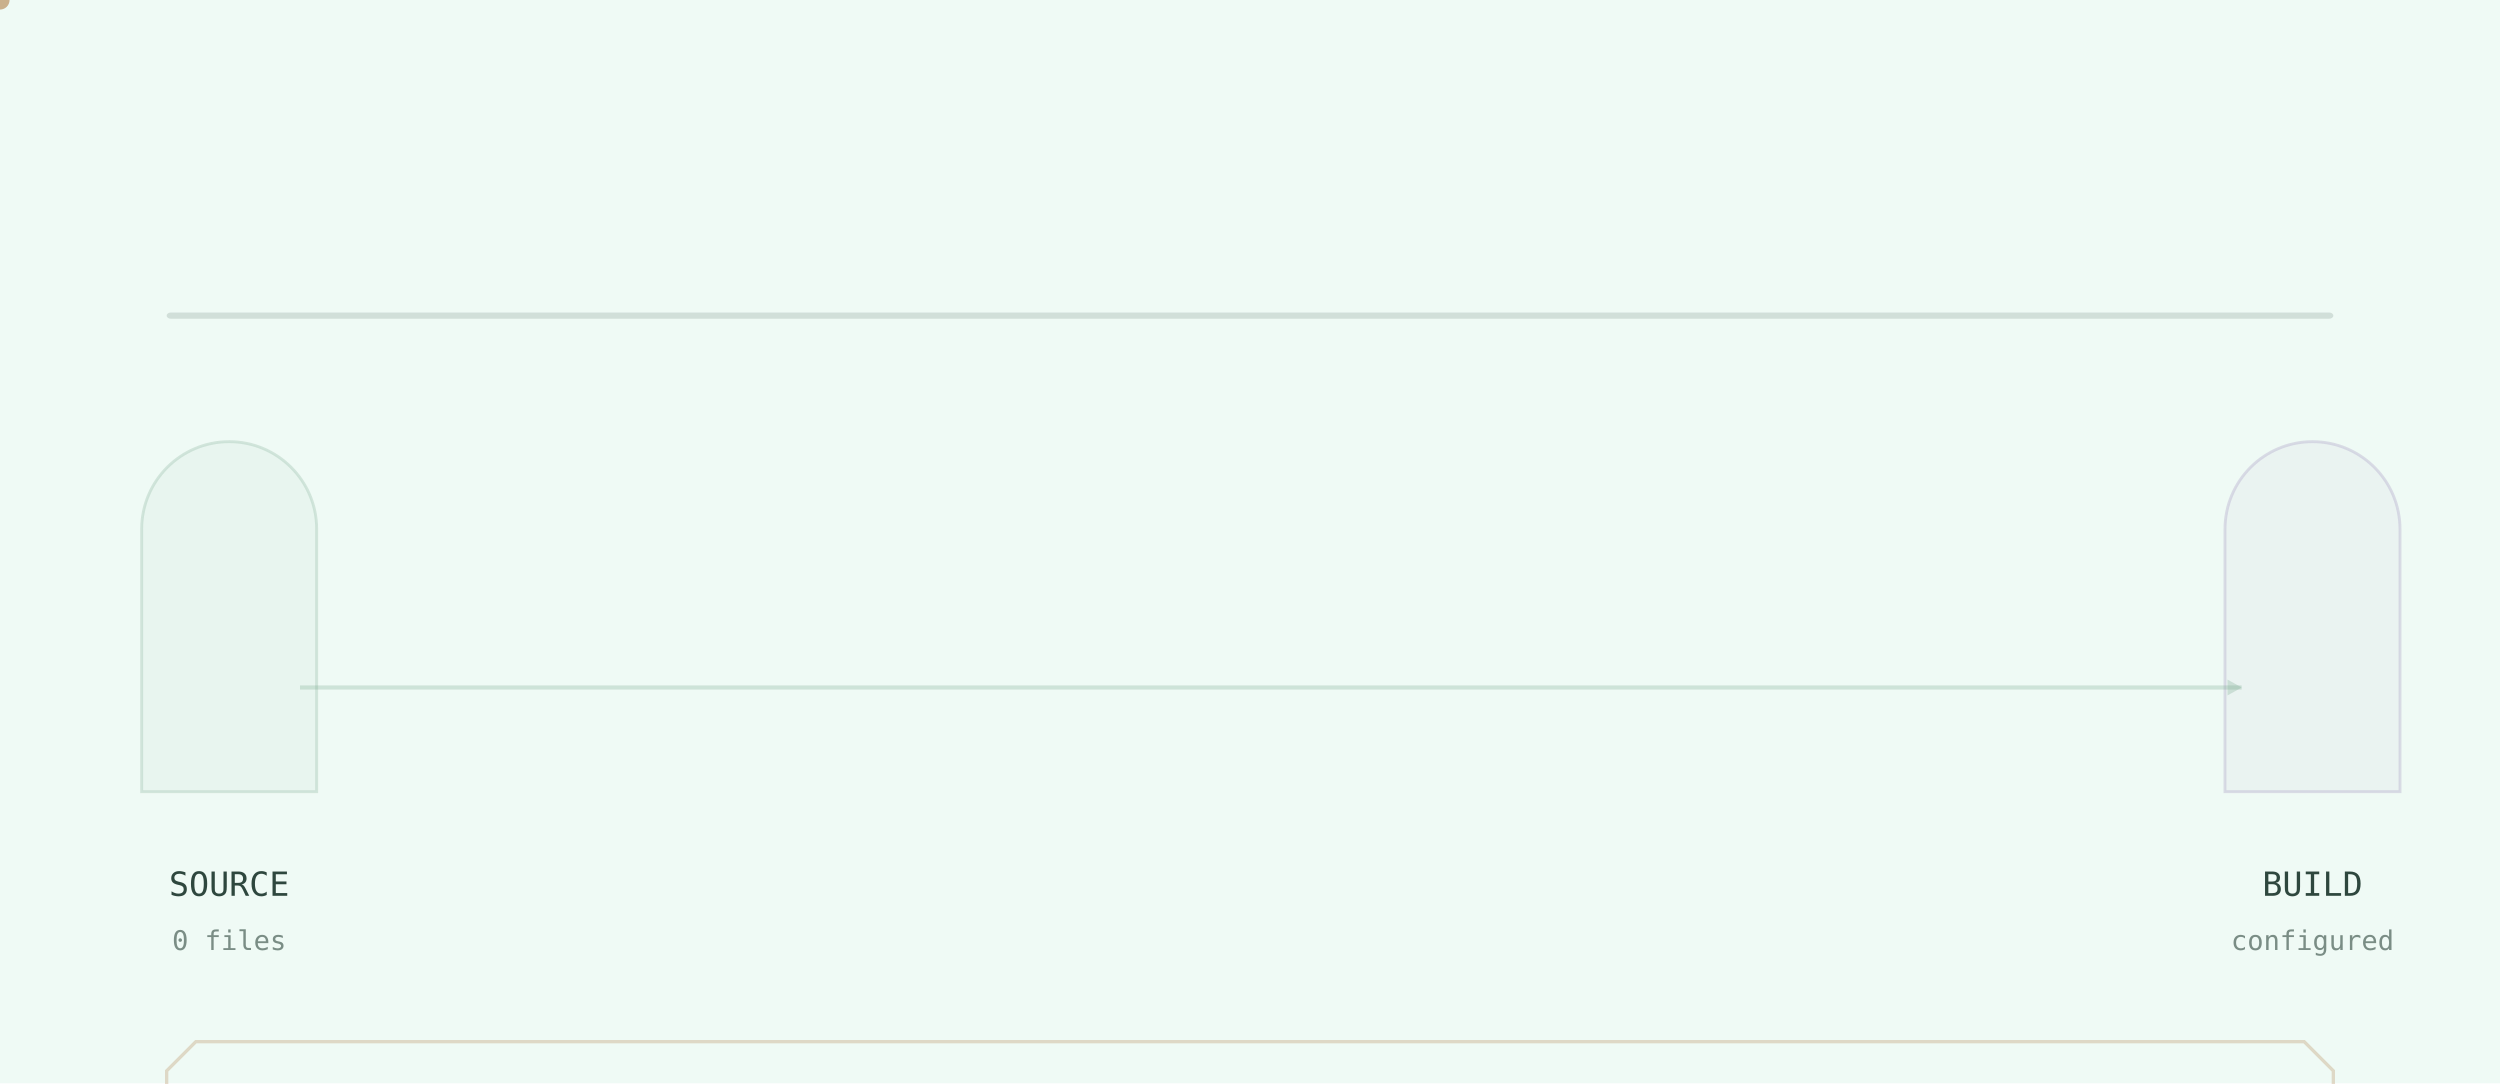
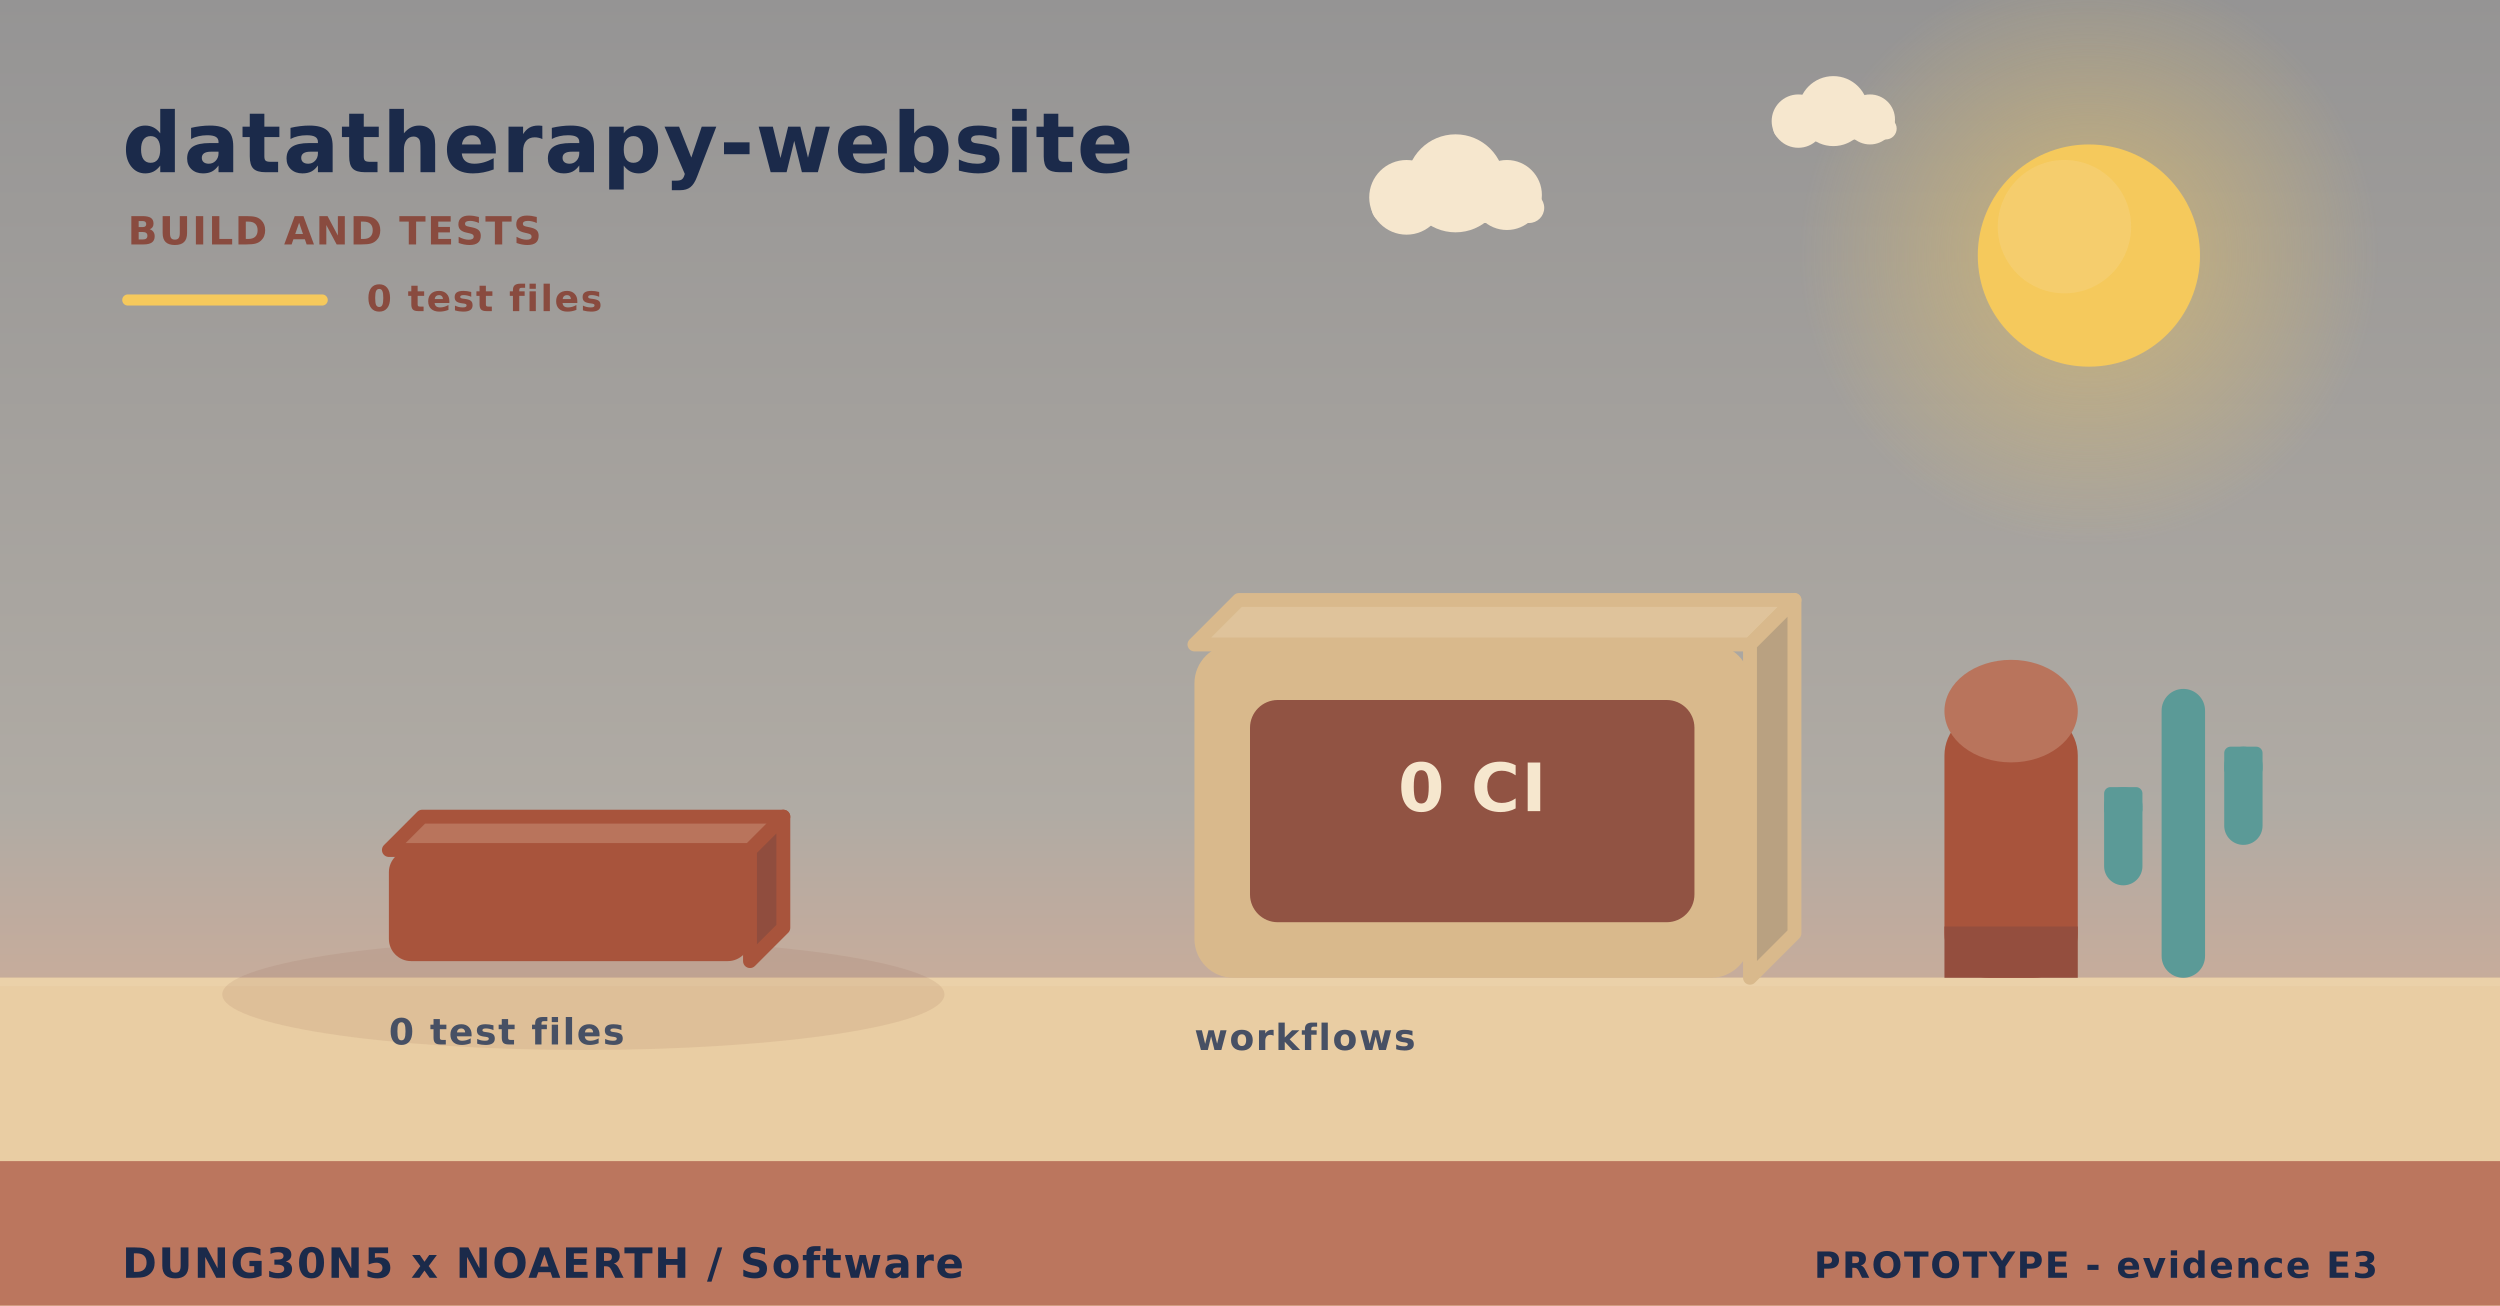
- <svg xmlns="http://www.w3.org/2000/svg" viewBox="0 0 1200 520" width="1200" height="520" role="img" aria-label="datatherapy-website build evidence">
-   <rect width="1200" height="520" fill="#effaf5" />
-   <defs>
-     <linearGradient id="gb" x1="0" y1="0" x2="1" y2="1">
-       <stop offset="0%" stop-color="#74a68b" />
-       <stop offset="100%" stop-color="#907eb3" />
-     </linearGradient>
-   </defs>
-   <rect x="80.00" y="150.00" width="1040.00" height="3.00" rx="2.00" fill="rgba(26,52,43,0.140)" opacity="1.00" />
-   <path d="M68.00,380.00 L68.00,254.00 A42.00,42.00 0 0 1 152.00,254.00 L152.00,380.00 Z" fill="rgba(116,166,139,0.100)" opacity="0.55" stroke="rgba(116,166,139,0.450)" stroke-width="1.4" />
-   <polygon points="-192.26,189.00 -136.83,221.00 -136.83,157.00 -192.26,125.00" fill="#73614b" opacity="0.95" />
-   <polygon points="-247.68,221.00 -192.26,253.00 -192.26,189.00 -247.68,157.00" fill="#70628c" opacity="0.95" />
-   <polygon points="-192.26,125.00 -136.83,157.00 -192.26,189.00 -247.68,157.00" fill="#74a68b" opacity="0.95" />
-   <text x="110" y="430" font-family="ui-monospace,Menlo,monospace" font-size="16" fill="rgba(26,52,43,0.900)" text-anchor="middle">SOURCE</text>
-   <text x="110" y="456" font-family="ui-monospace,Menlo,monospace" font-size="13" fill="rgba(26,52,43,0.550)" text-anchor="middle">0 files</text>
-   <path d="M1068.00,380.00 L1068.00,254.00 A42.00,42.00 0 0 1 1152.00,254.00 L1152.00,380.00 Z" fill="rgba(144,126,179,0.100)" opacity="0.55" stroke="rgba(144,126,179,0.450)" stroke-width="1.4" />
-   <polygon points="673.77,689.00 729.19,721.00 729.19,657.00 673.77,625.00" fill="#73614b" opacity="0.95" />
-   <polygon points="618.34,721.00 673.77,753.00 673.77,689.00 618.34,657.00" fill="#70628c" opacity="0.95" />
-   <polygon points="673.77,625.00 729.19,657.00 673.77,689.00 618.34,657.00" fill="#907eb3" opacity="0.95" />
-   <text x="1110" y="430" font-family="ui-monospace,Menlo,monospace" font-size="16" fill="rgba(26,52,43,0.900)" text-anchor="middle">BUILD</text>
-   <text x="1110" y="456" font-family="ui-monospace,Menlo,monospace" font-size="13" fill="rgba(26,52,43,0.550)" text-anchor="middle">configured</text>
-   <line x1="144.00" y1="330.00" x2="1076.00" y2="330.00" stroke="rgba(116,166,139,0.500)" stroke-width="2.00" opacity="0.55" />
-   <polygon points="1076.00,330.00 1069.20,326.20 1069.20,333.80" fill="rgba(116,166,139,0.500)" opacity="0.55" />
-   <g opacity="0.9">
-     <circle cx="0.00" cy="0.00" r="4.60" fill="#c7a781" opacity="1.00" />
-     <animateTransform attributeName="transform" type="translate" values="144.00,330.00 1076.00,330.00" dur="5.1s" begin="0.0s" repeatCount="indefinite" />
-     <animateTransform attributeName="transform" type="translate" values="1076.00,330.00 144.00,330.00" dur="5.1s" begin="2.55s" repeatCount="indefinite" />
+ <svg xmlns="http://www.w3.org/2000/svg" width="900" height="470" viewBox="0 0 900 470" role="img" aria-label="datatherapy-website - how it is verified">
+   <linearGradient id="skyb" x1="0" y1="0" x2="0" y2="1">
+     <stop offset="0" stop-color="#959494" />
+     <stop offset="0.62" stop-color="#b0aba4" />
+     <stop offset="1" stop-color="#f3ad8a" />
+   </linearGradient>
+   <rect width="900" height="470" fill="url(#skyb)" />
+   <radialGradient id="sunb">
+     <stop offset="0.35" stop-color="#f5c95c" stop-opacity="0.34" />
+     <stop offset="1" stop-color="#f5c95c" stop-opacity="0" />
+   </radialGradient>
+   <circle cx="752" cy="92" r="104" fill="url(#sunb)" />
+   <circle cx="752" cy="92" r="40" fill="#f5c95c" />
+   <circle cx="743.2" cy="81.6" r="24" fill="#f5d27e" opacity="0.5" />
+   <g>
+     <circle cx="524" cy="66" r="17.64" fill="#f6e7ce" />
+     <circle cx="506.36" cy="71.04" r="13.44" fill="#f6e7ce" />
+     <circle cx="542.48" cy="70.2" r="12.6" fill="#f6e7ce" />
+     <rect x="493.76" y="69.36" width="62.16" height="10.92" rx="5.46" fill="#f6e7ce" />
+     <animateTransform attributeName="transform" type="translate" values="0 0;24 0;0 0" dur="36s" begin="0s" repeatCount="indefinite" />
  </g>
-   <path d="M94.00,500.00 H1106.00 L1120.00,514.00 V546.00 L1106.00,560.00 H94.00 L80.00,546.00 V514.00 Z" fill="none" stroke="rgba(199,167,129,0.500)" stroke-width="1.60" opacity="0.80" />
-   <text x="600" y="536" font-family="ui-monospace,Menlo,monospace" font-size="16" fill="rgba(199,167,129,0.950)" text-anchor="middle">no test suite present in this repository — shown as measured, not implied</text>
+   <g>
+     <circle cx="660" cy="40" r="12.6" fill="#f6e7ce" />
+     <circle cx="647.4" cy="43.6" r="9.6" fill="#f6e7ce" />
+     <circle cx="673.2" cy="43" r="9" fill="#f6e7ce" />
+     <rect x="638.4" y="42.4" width="44.4" height="7.8" rx="3.9" fill="#f6e7ce" />
+     <animateTransform attributeName="transform" type="translate" values="0 0;-18 0;0 0" dur="46s" begin="3s" repeatCount="indefinite" />
+   </g>
+   <rect x="0" y="352" width="900" height="118" fill="#e9cda3" />
+   <rect x="0" y="352" width="900" height="3" fill="#ebd1a9" />
+   <text x="44" y="62" font-family="Verdana,DejaVu Sans,sans-serif" font-size="30" font-weight="700" letter-spacing="0.6" fill="#1b2a4a" text-anchor="start">datatherapy-website</text>
+   <text x="46" y="88" font-family="Verdana,DejaVu Sans,sans-serif" font-size="14" font-weight="700" letter-spacing="0.6" fill="#894b3f" text-anchor="start">BUILD AND TESTS</text>
+   <rect x="44" y="106" width="74" height="4" rx="2" fill="#f5c95c" />
+   <text x="132" y="112" font-family="Verdana,DejaVu Sans,sans-serif" font-size="13" font-weight="700" letter-spacing="0.6" fill="#894b3f" text-anchor="start">0 test files</text>
+   <ellipse cx="210" cy="358" rx="130" ry="20" fill="rgba(138,90,68,0.11)" />
+   <g>
+     <path d="M140,306 L270,306 L282,294 L152,294 Z" fill="#b9745c" stroke="#a8543c" stroke-width="5" stroke-linejoin="round" />
+     <path d="M270,306 L282,294 L282,334 L270,346 Z" fill="#904d3e" stroke="#a8543c" stroke-width="5" stroke-linejoin="round" />
+     <rect x="140" y="306" width="130" height="40" rx="8" fill="#a8543c" />
+     <animateTransform attributeName="transform" type="translate" values="0 10;0 0" dur="0.8s" begin="0.5s" fill="freeze" />
+   </g>
+   <text x="140" y="376" font-family="Verdana,DejaVu Sans,sans-serif" font-size="13" font-weight="700" letter-spacing="0.6" fill="#475064" text-anchor="start">0 test files</text>
+   <path d="M430,232 L630,232 L646,216 L446,216 Z" fill="#dfc39b" stroke="#d9b98c" stroke-width="5" stroke-linejoin="round" />
+   <path d="M630,232 L646,216 L646,336 L630,352 Z" fill="#b9a181" stroke="#d9b98c" stroke-width="5" stroke-linejoin="round" />
+   <rect x="430" y="232" width="200" height="120" rx="14" fill="#d9b98c" />
+   <rect x="450" y="252" width="160" height="80" rx="10" fill="#8c4c3f" opacity="0.94" />
+   <text x="530" y="292" font-family="Verdana,DejaVu Sans,sans-serif" font-size="24" font-weight="700" letter-spacing="0.6" fill="#f6e7ce" text-anchor="middle">0 CI</text>
+   <text x="430" y="378" font-family="Verdana,DejaVu Sans,sans-serif" font-size="13" font-weight="700" letter-spacing="0.6" fill="#475064" text-anchor="start">workflows</text>
+   <rect x="700" y="256" width="48" height="96" rx="16" fill="#a8543c" />
+   <ellipse cx="724" cy="256" rx="24" ry="18.46" fill="#b9745c" />
+   <rect x="700" y="333.54" width="48" height="18.46" fill="#944e3e" />
+   <rect x="778.18" y="248" width="15.64" height="104" rx="7.82" fill="#5b9a97" />
+   <rect x="757.48" y="283.36" width="13.8" height="35.36" rx="6.9" fill="#5b9a97" />
+   <rect x="757.48" y="283.36" width="13.8" height="10.4" rx="2.3" fill="#5b9a97" />
+   <rect x="800.72" y="268.8" width="13.8" height="35.36" rx="6.9" fill="#5b9a97" />
+   <rect x="800.72" y="268.8" width="13.8" height="10.4" rx="2.3" fill="#5b9a97" />
+   <rect x="0" y="418" width="900" height="52" rx="0" fill="#b87159" opacity="0.94" />
+   <text x="44" y="460" font-family="Verdana,DejaVu Sans,sans-serif" font-size="15" font-weight="700" letter-spacing="0.6" fill="#1b2a4a" text-anchor="start">DUNG30N5 x NOAERTH  /  Software</text>
+   <text x="856" y="460" font-family="Verdana,DejaVu Sans,sans-serif" font-size="13" font-weight="700" letter-spacing="0.6" fill="#1b2a4a" text-anchor="end">PROTOTYPE  -  evidence E3</text>
</svg>
